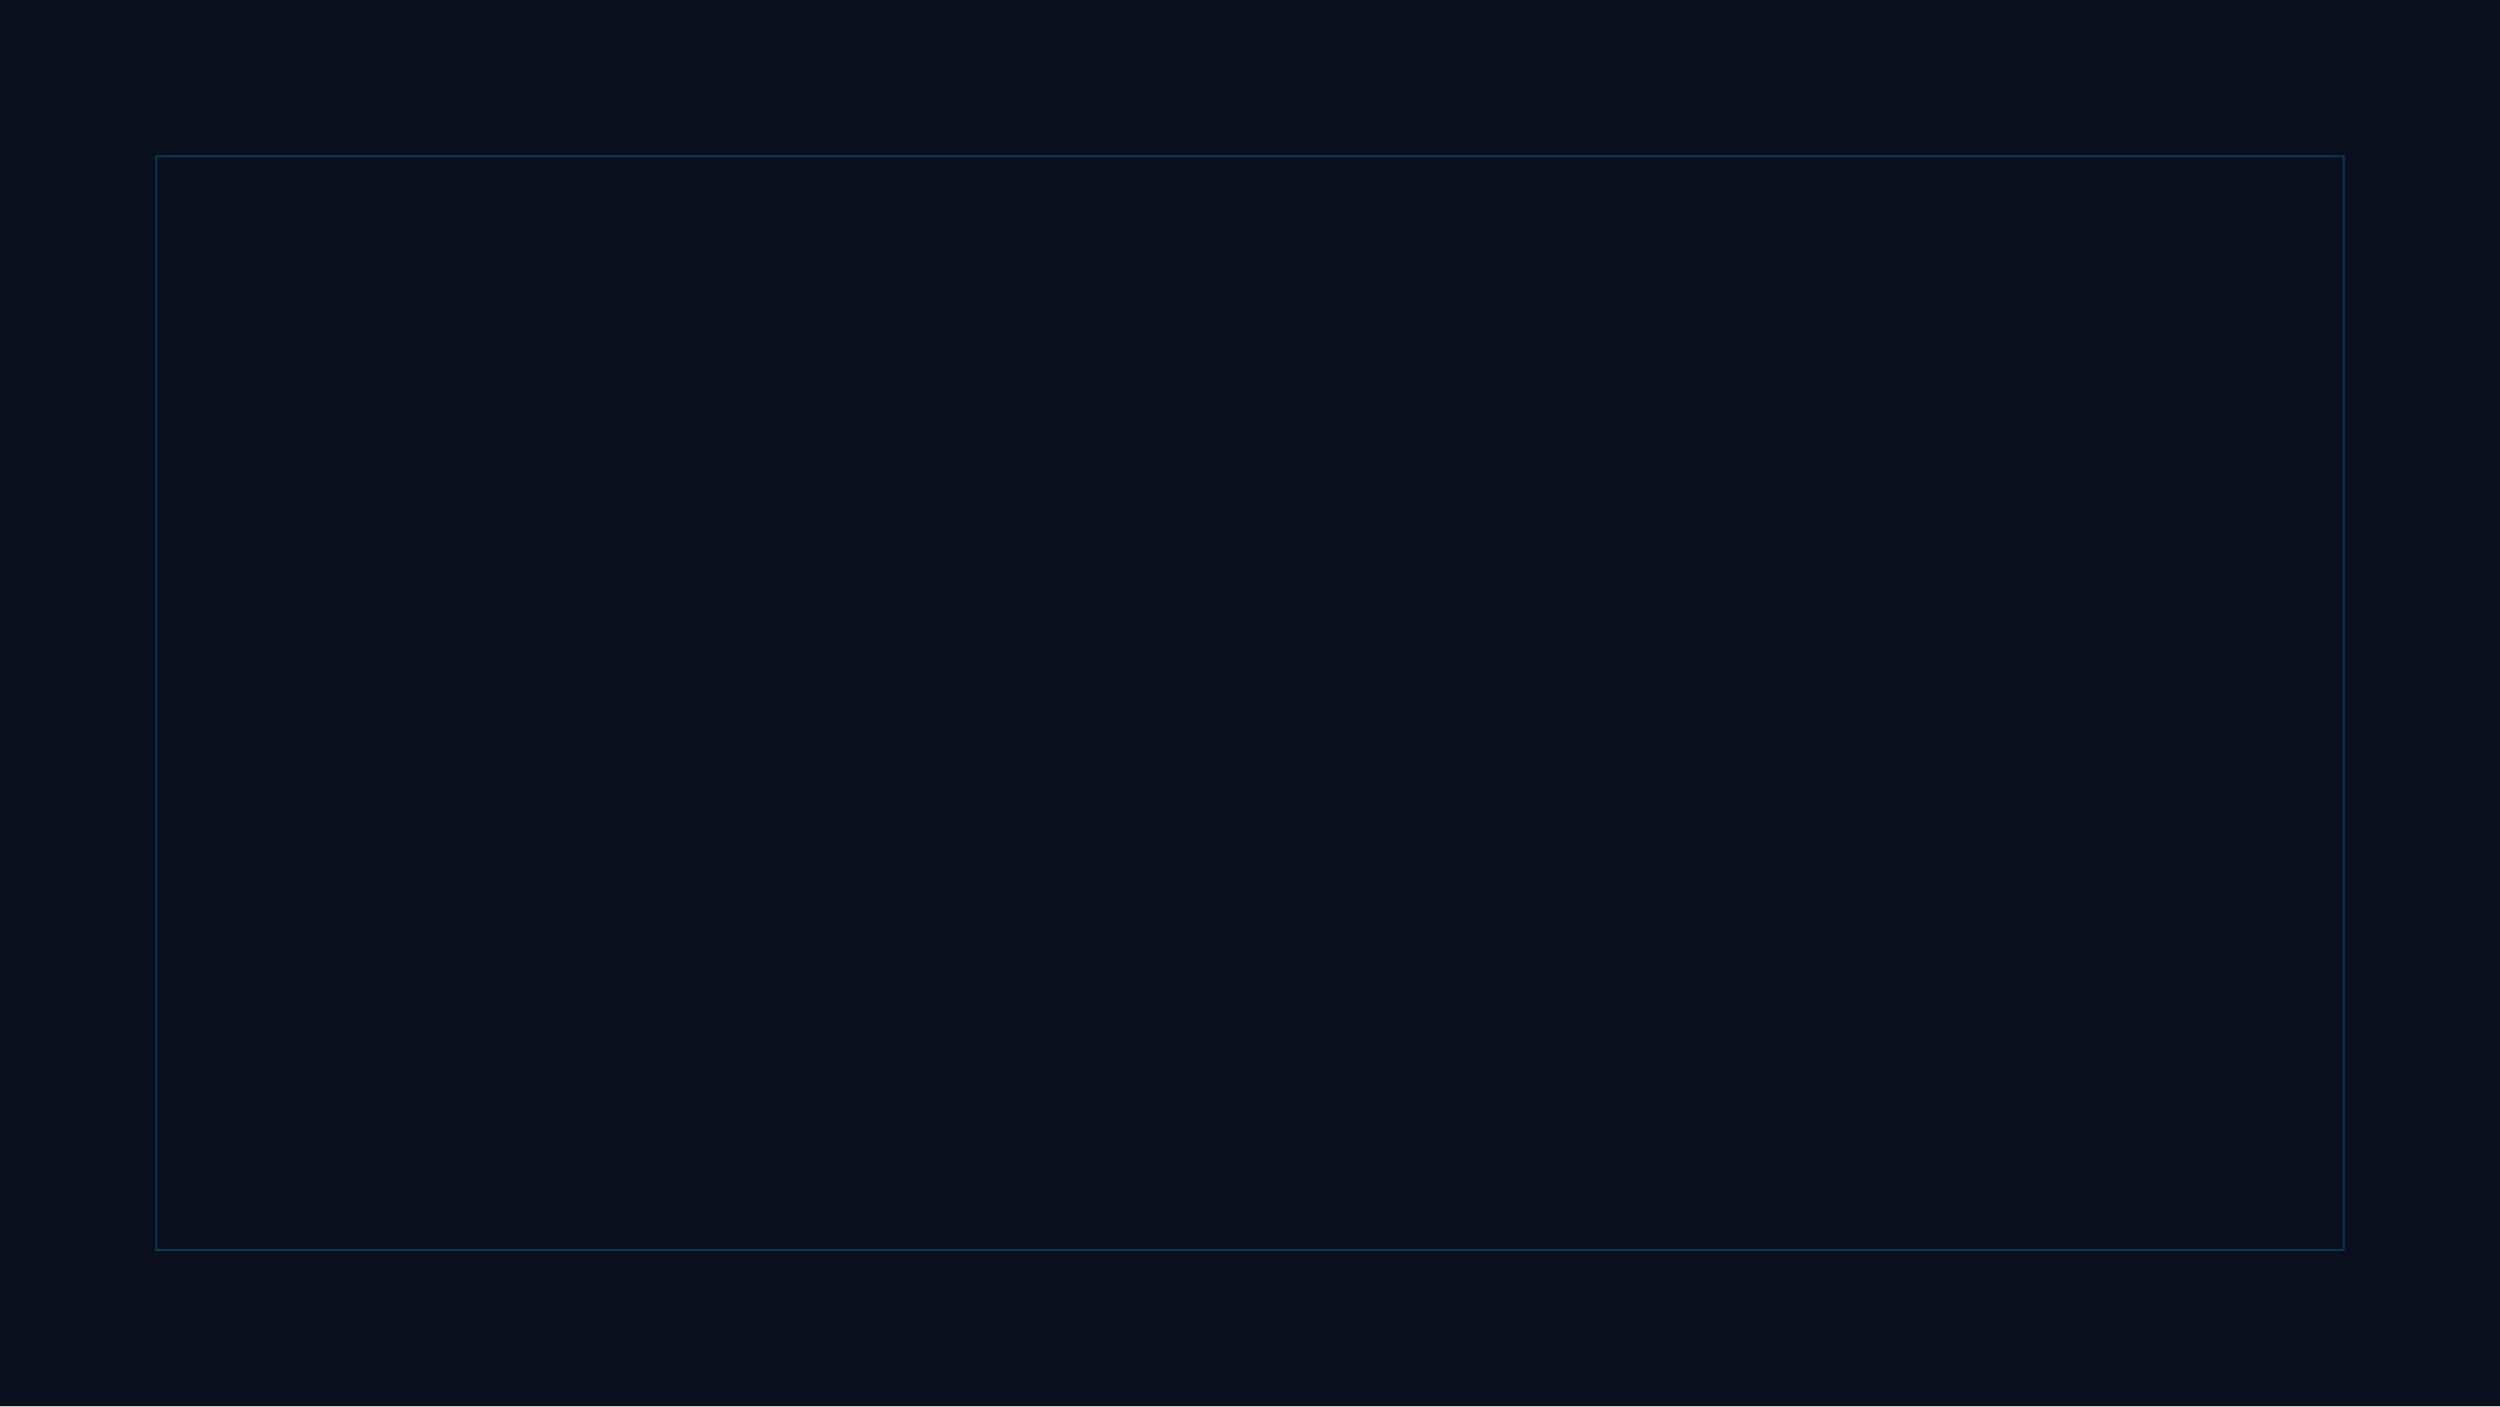
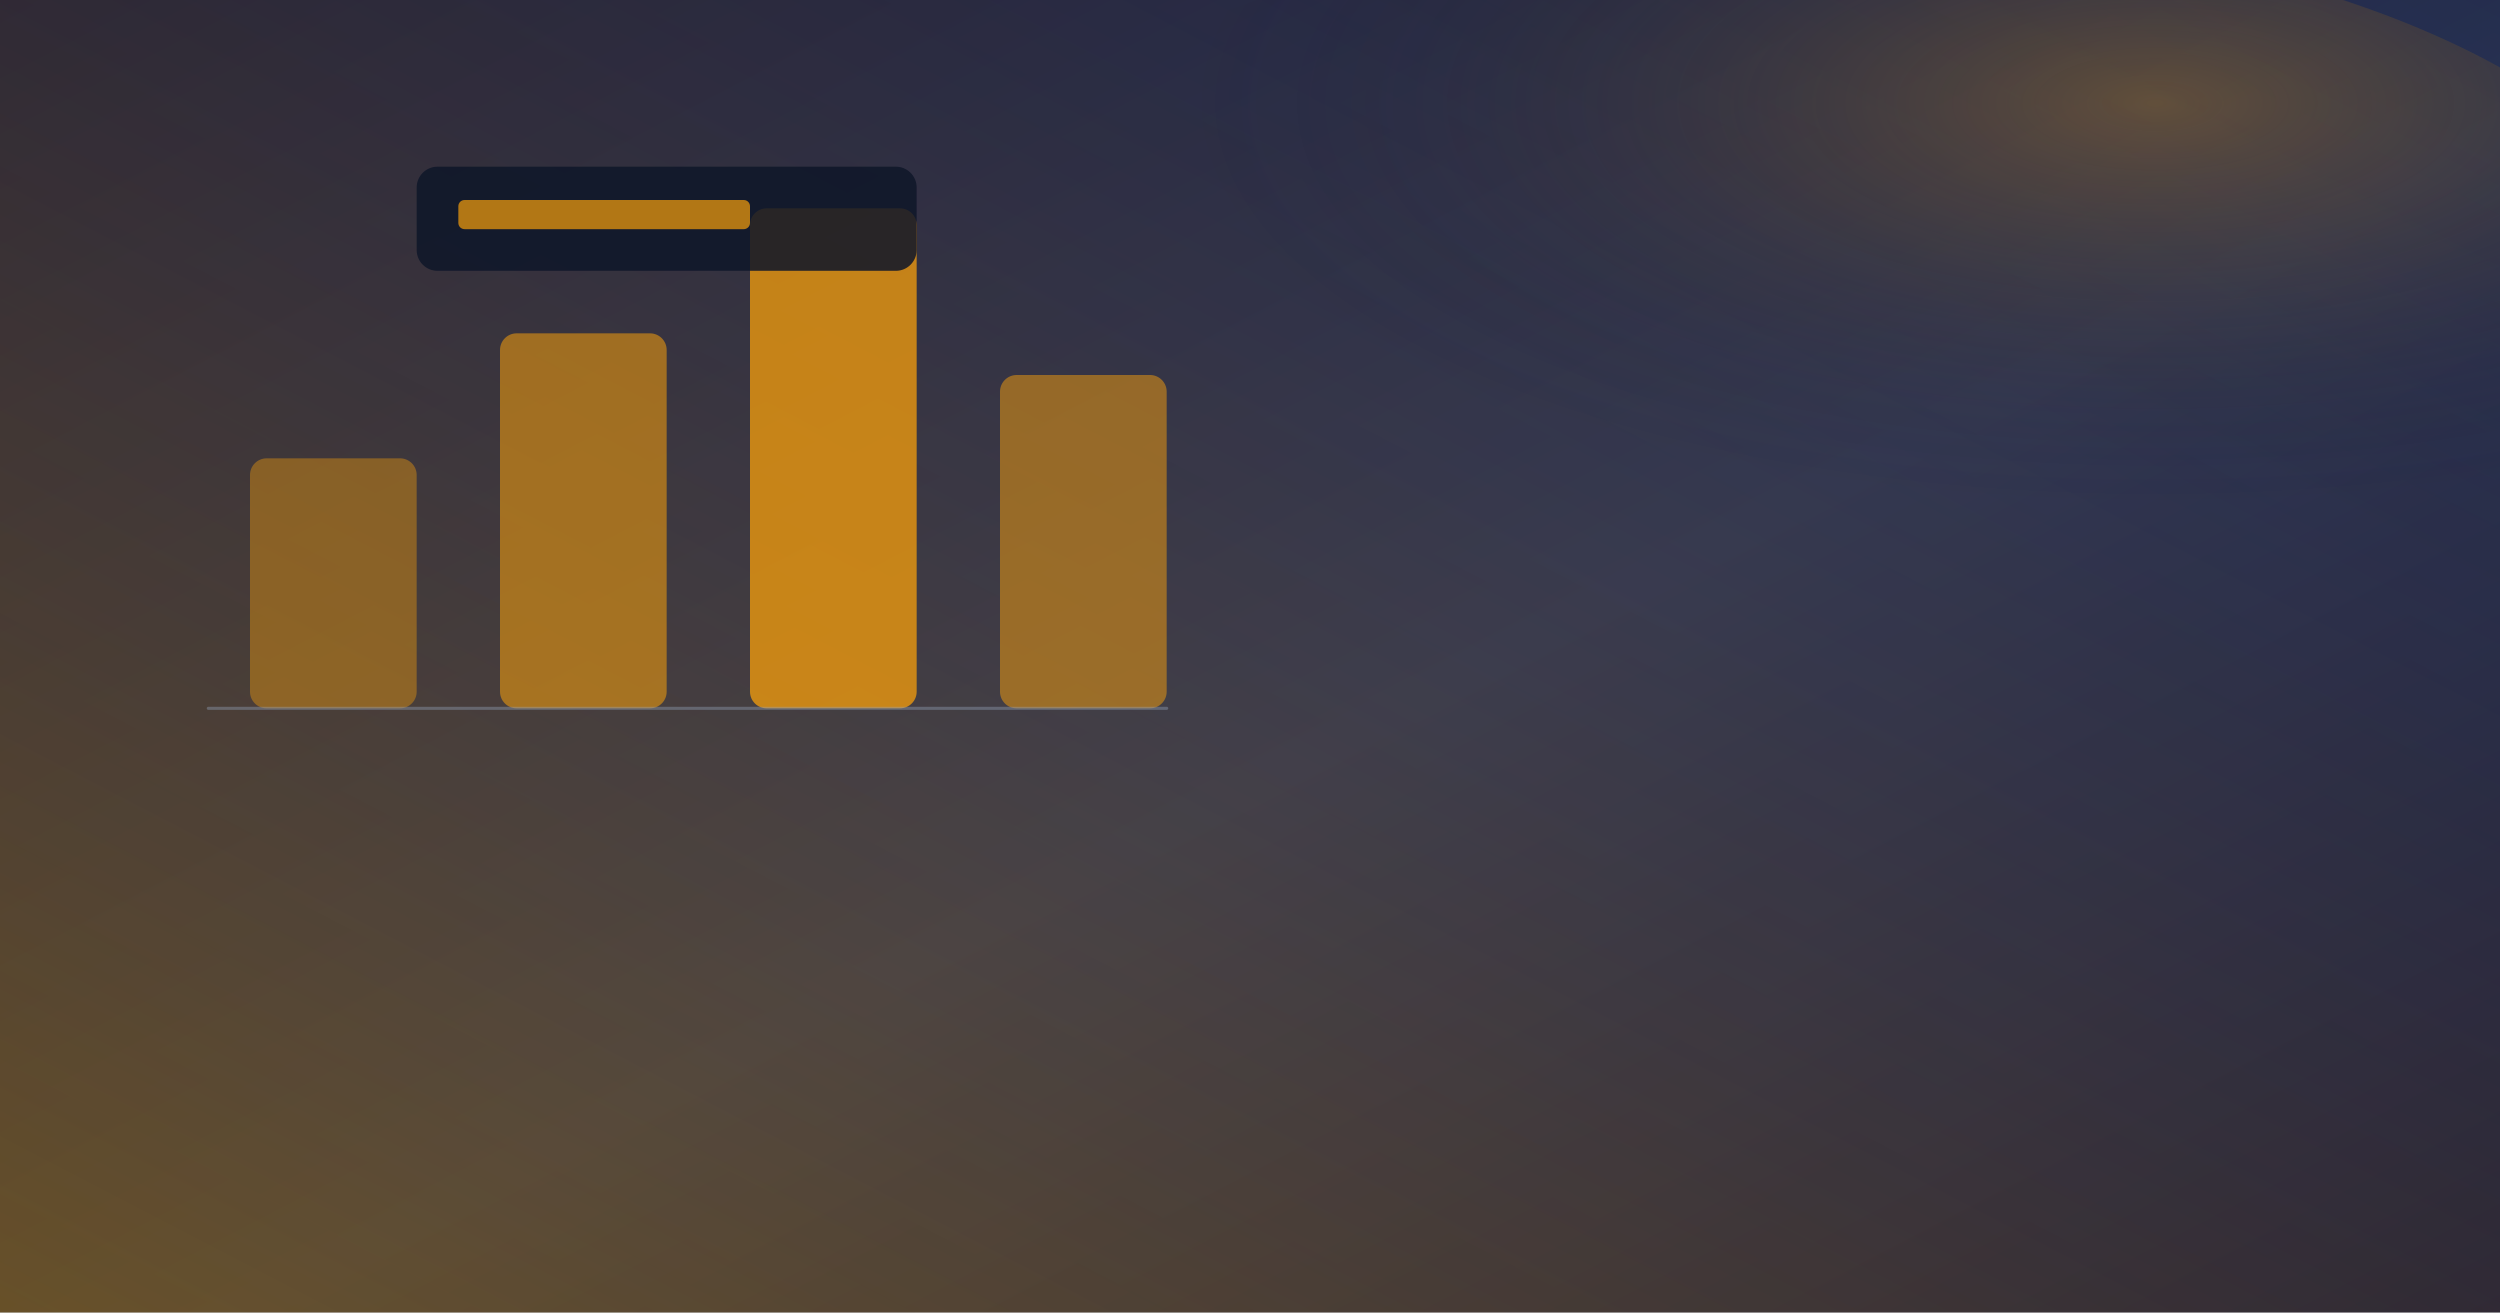
- <svg xmlns="http://www.w3.org/2000/svg" viewBox="0 0 1280 720" role="img" aria-label="Website pricing editorial">
-   <rect width="1280" height="720" fill="#0A0F1E" />
-   <rect x="80" y="80" width="1120" height="560" fill="none" stroke="#00BFFF" stroke-opacity="0.25" />
+ <svg xmlns="http://www.w3.org/2000/svg" width="1200" height="630" viewBox="0 0 1200 630" role="img" aria-hidden="true">
+   <defs>
+     <linearGradient id="g_b7f4be43" x1="0%" y1="0%" x2="100%" y2="100%">
+       <stop offset="0%" stop-color="#0A0F1E" />
+       <stop offset="55%" stop-color="#1E293B" />
+       <stop offset="100%" stop-color="#0A0F1E" />
+     </linearGradient>
+     <linearGradient id="g_2022d7a0" x1="0%" y1="100%" x2="100%" y2="0%">
+       <stop offset="0%" stop-color="#F59E0B" stop-opacity="0.35" />
+       <stop offset="100%" stop-color="#6366F1" stop-opacity="0.12" />
+     </linearGradient>
+     <radialGradient id="r_g_b7f4be43" cx="70%" cy="25%" r="55%">
+       <stop offset="0%" stop-color="#F59E0B" stop-opacity="0.28" />
+       <stop offset="100%" stop-color="#0A0F1E" stop-opacity="0" />
+     </radialGradient>
+     <filter id="soft_g_b7f4be43" x="-20%" y="-20%" width="140%" height="140%">
+       <feGaussianBlur stdDeviation="8" />
+     </filter>
+   </defs>
+   <rect width="1200" height="630" fill="url(#g_b7f4be43)" />
+   <rect width="1200" height="630" fill="url(#g_2022d7a0)" />
+   <ellipse cx="864" cy="138" rx="420" ry="176" fill="url(#r_g_b7f4be43)" />
+   <rect x="120" y="220" width="80" height="120" rx="8" fill="#F59E0B" opacity="0.4" />
+   <rect x="240" y="160" width="80" height="180" rx="8" fill="#F59E0B" opacity="0.55" />
+   <rect x="360" y="100" width="80" height="240" rx="8" fill="#F59E0B" opacity="0.75" />
+   <rect x="480" y="180" width="80" height="160" rx="8" fill="#F59E0B" opacity="0.5" />
+   <line x1="100" y1="340" x2="560" y2="340" stroke="#94A3B8" stroke-width="1.5" opacity="0.4" stroke-linecap="round" />
+   <rect x="200" y="80" width="240" height="50" rx="10" fill="rgba(15,23,42,0.9)" opacity="0.95" />
+   <rect x="220" y="96" width="140" height="14" rx="3" fill="#F59E0B" opacity="0.7" />
</svg>
